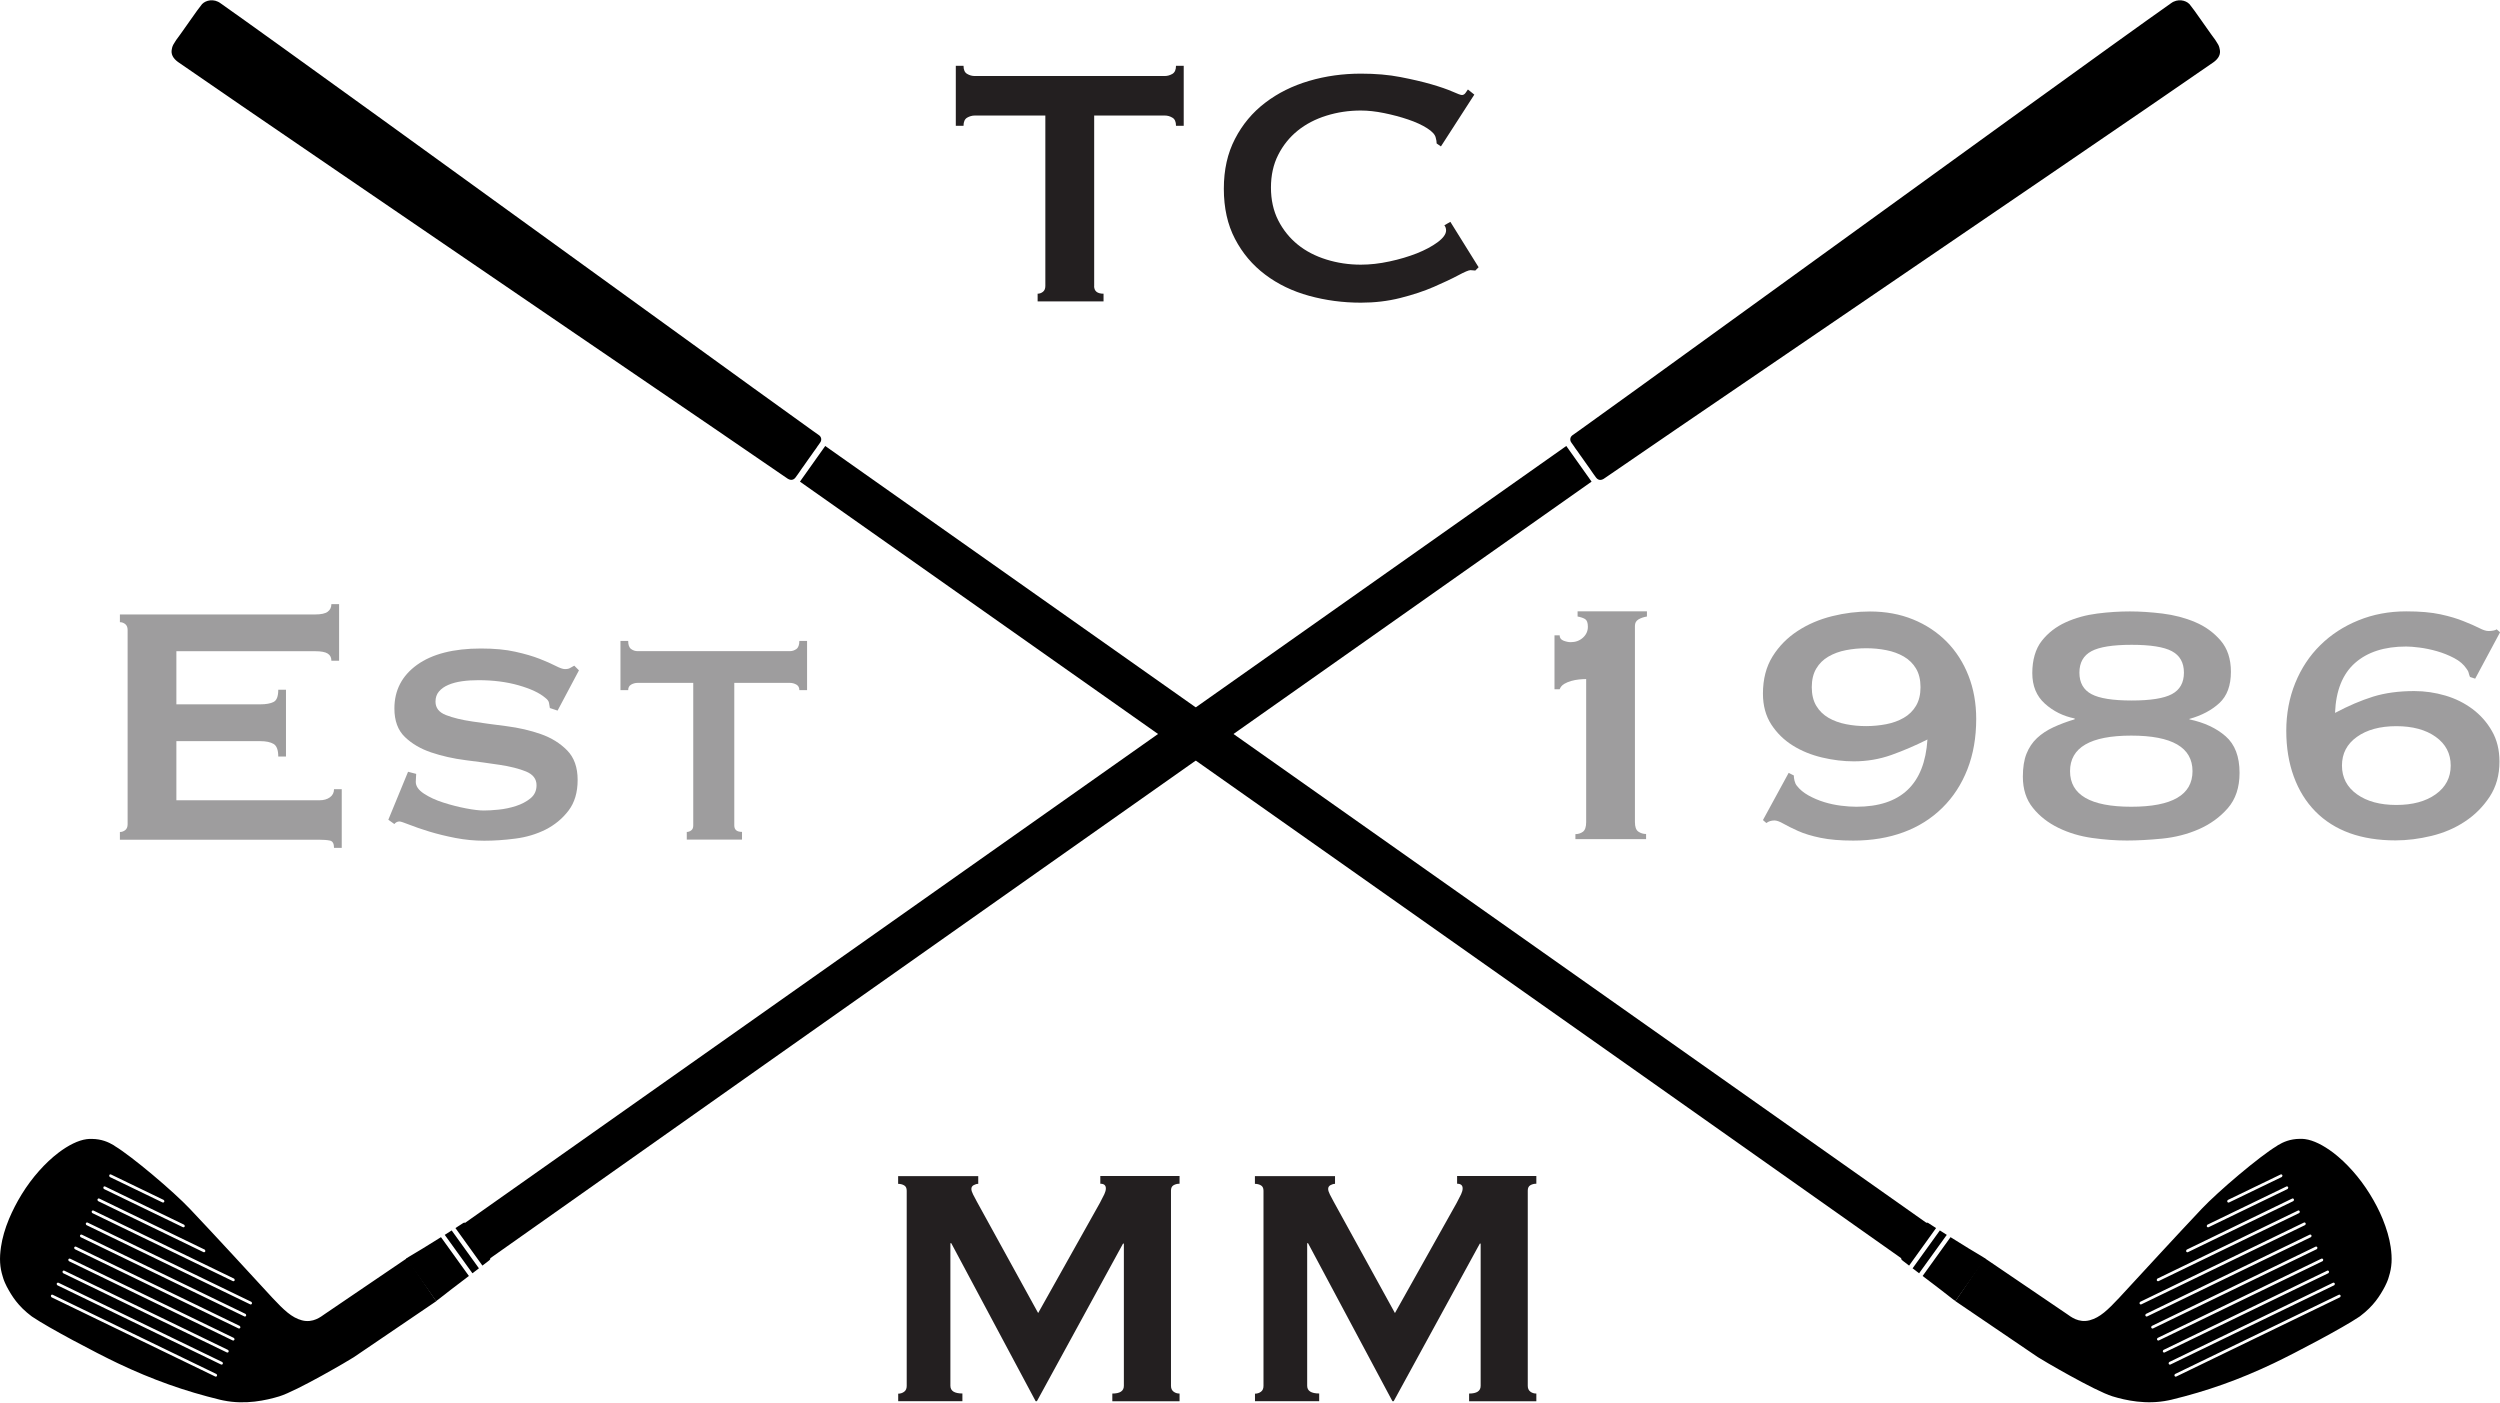
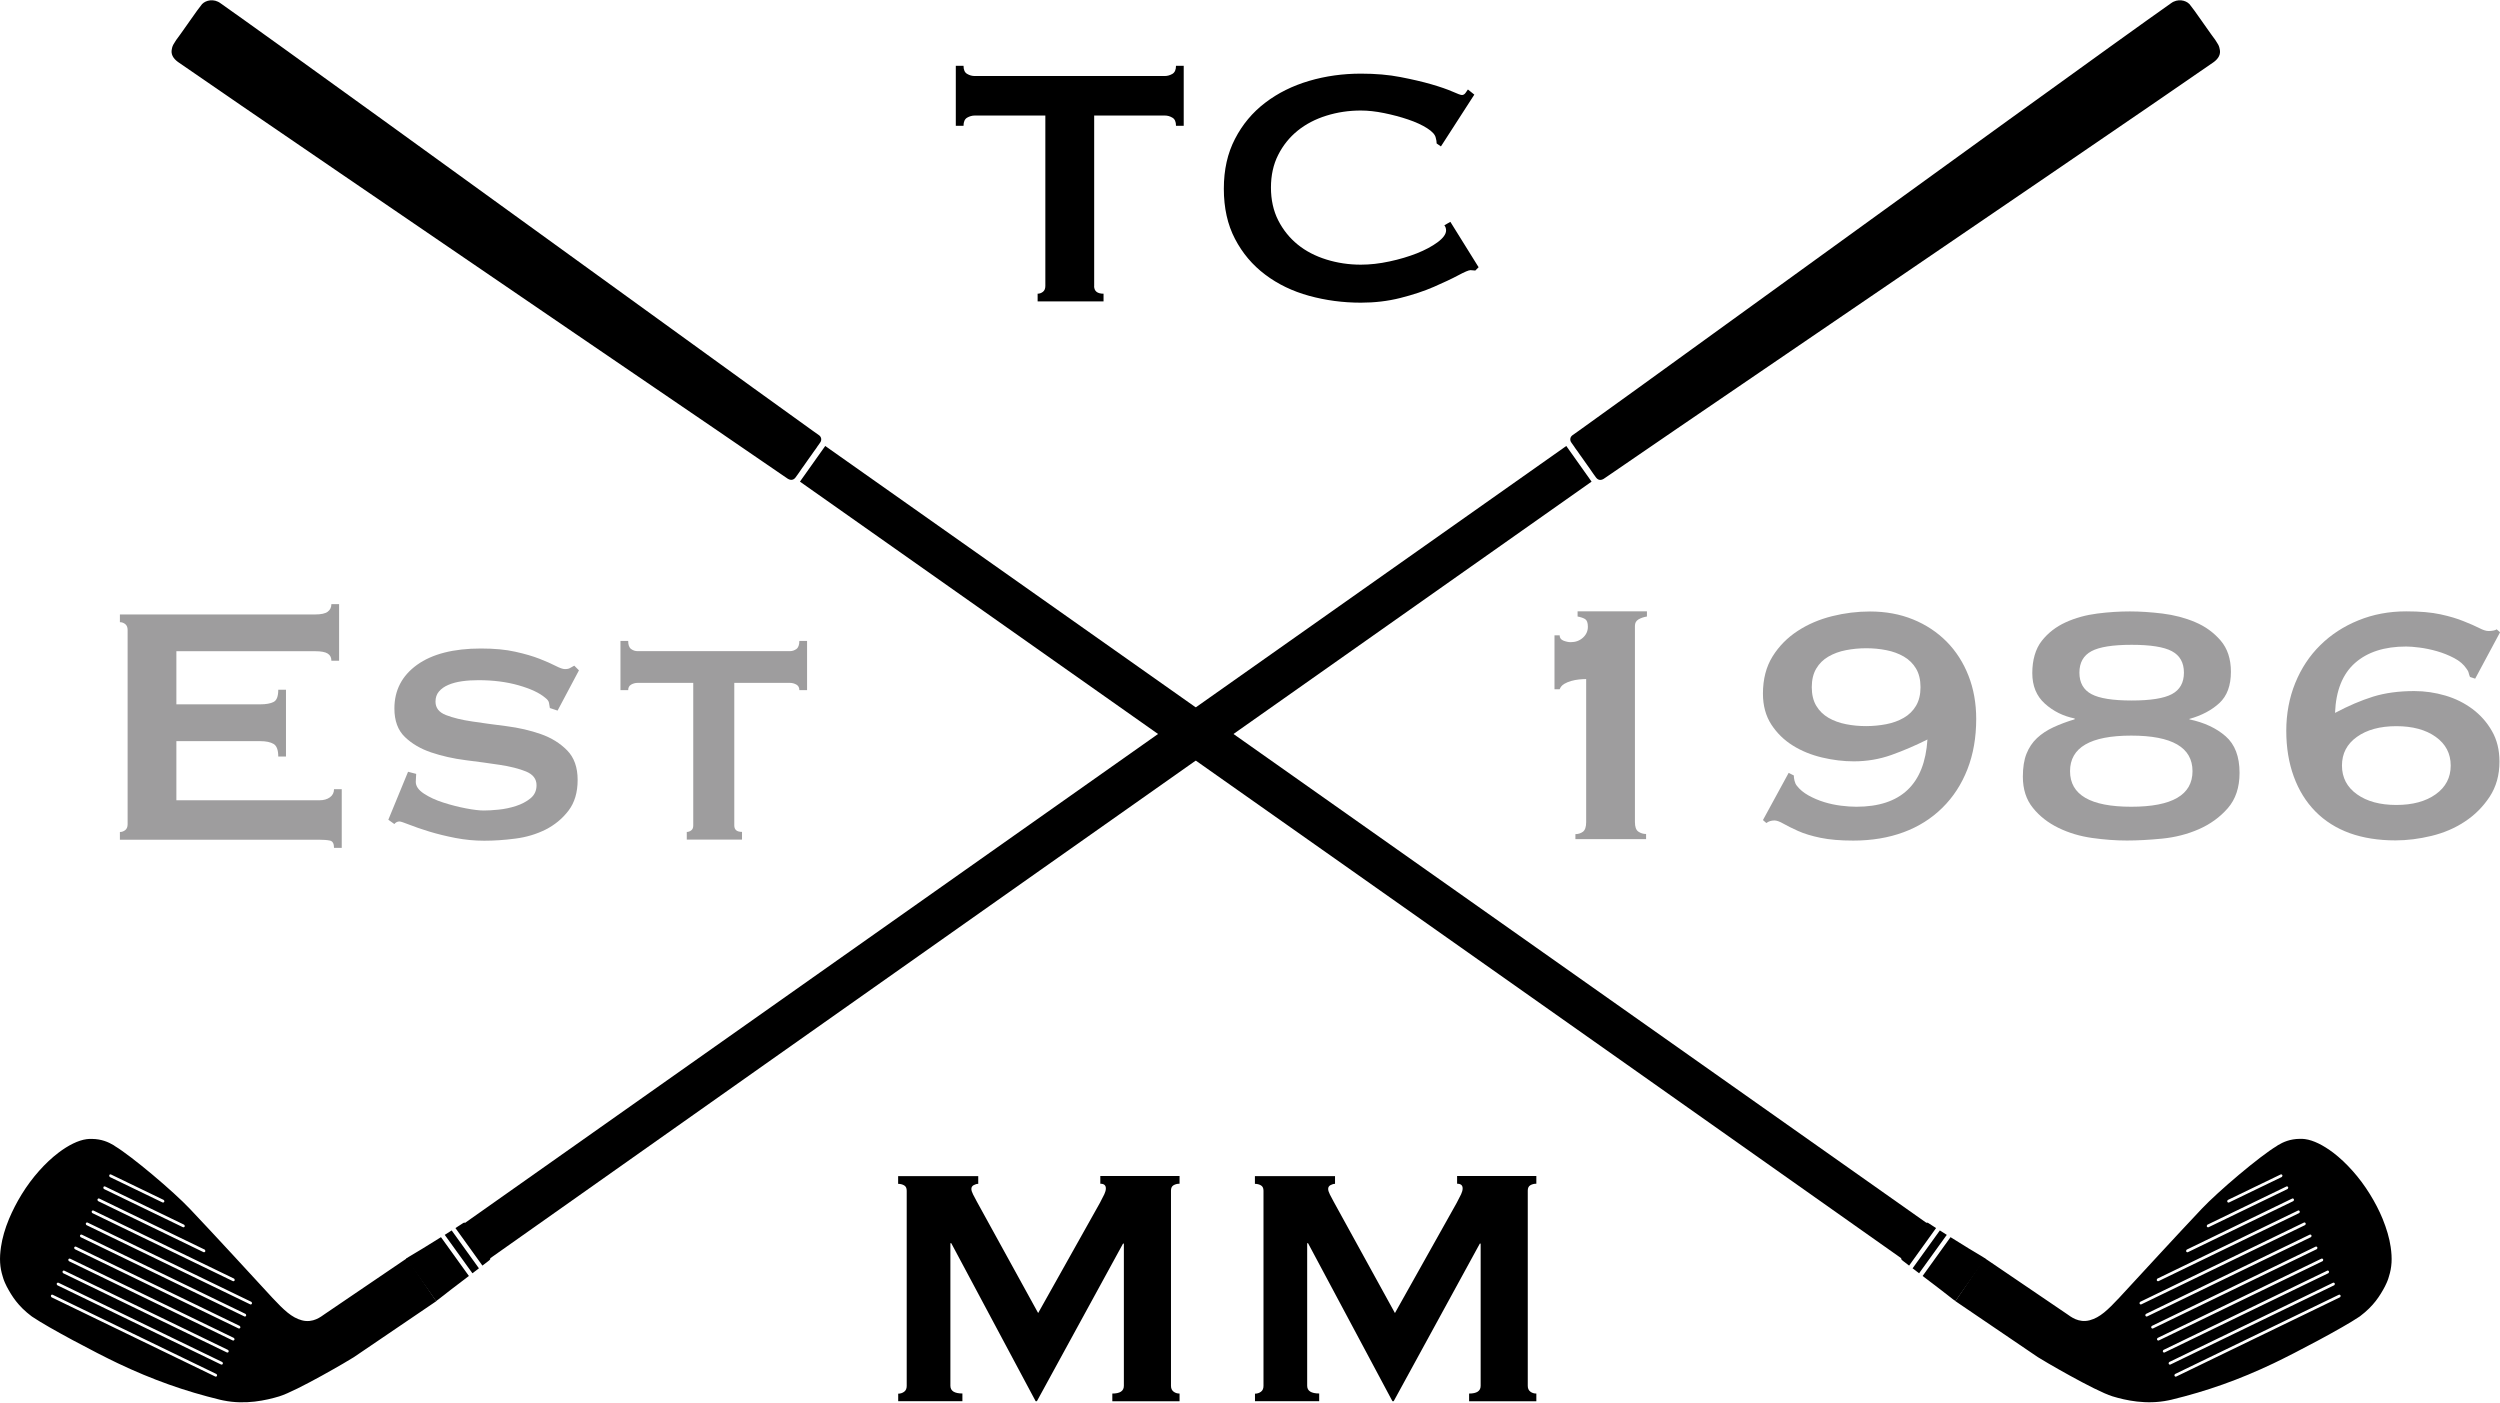
- <svg xmlns="http://www.w3.org/2000/svg" id="a" data-name="Layer 1" width="378.87" height="212.5" viewBox="0 0 378.87 212.5">
+ <svg xmlns="http://www.w3.org/2000/svg" id="a" data-name="Layer_1" width="378.87" height="212.5" viewBox="0 0 378.87 212.5">
  <defs>
    <style>
      .b {
-         fill: #231f20;
-       }
- 
-       .c {
        fill: #9e9d9e;
      }
    </style>
  </defs>
  <g>
-     <path class="b" d="M165.81,43.34c0,.78.48,1.17,1.43,1.17v1.17h-9.99v-1.17c.3,0,.57-.1.81-.29.24-.19.36-.49.36-.88v-25.83h-10.71c-.39,0-.77.11-1.14.32-.37.22-.55.63-.55,1.23h-1.17v-9.09h1.17c0,.61.18,1.02.55,1.23.37.22.75.32,1.14.32h28.82c.39,0,.77-.11,1.14-.32.37-.22.55-.63.55-1.23h1.17v9.09h-1.17c0-.61-.18-1.02-.55-1.23-.37-.22-.75-.32-1.14-.32h-10.71v25.83Z" />
-     <path class="b" d="M223.57,41c-.13,0-.25-.01-.36-.03-.11-.02-.23-.03-.36-.03-.26,0-.88.26-1.85.78-.97.52-2.21,1.1-3.7,1.75-1.49.65-3.19,1.21-5.09,1.69-1.9.48-3.89.71-5.97.71-2.73,0-5.34-.35-7.85-1.04-2.51-.69-4.73-1.76-6.65-3.21-1.93-1.45-3.45-3.25-4.58-5.42-1.13-2.16-1.69-4.69-1.69-7.59s.56-5.38,1.69-7.56c1.12-2.18,2.65-4.01,4.58-5.48,1.92-1.47,4.14-2.57,6.65-3.31,2.51-.74,5.13-1.1,7.85-1.1,2.21,0,4.21.17,6,.52,1.8.35,3.36.71,4.7,1.1,1.34.39,2.4.76,3.18,1.1.78.35,1.25.52,1.43.52.22,0,.4-.11.55-.32.15-.22.27-.39.36-.52l.97.78-5.06,7.85-.65-.45c0-.13-.01-.26-.03-.39-.02-.13-.05-.28-.1-.45-.09-.48-.52-.96-1.3-1.46-.78-.5-1.74-.94-2.89-1.33-1.15-.39-2.36-.71-3.63-.97-1.28-.26-2.46-.39-3.54-.39-1.82,0-3.56.26-5.22.78-1.67.52-3.12,1.28-4.35,2.27-1.23,1-2.22,2.22-2.95,3.67-.74,1.45-1.1,3.11-1.1,4.96s.37,3.52,1.1,4.96c.74,1.45,1.72,2.67,2.95,3.67,1.23,1,2.68,1.75,4.35,2.27,1.67.52,3.41.78,5.22.78,1.38,0,2.83-.16,4.35-.49,1.51-.32,2.9-.74,4.15-1.23,1.25-.5,2.3-1.06,3.15-1.69.84-.63,1.27-1.22,1.27-1.78,0-.3-.09-.56-.26-.78l.91-.52,4.28,6.88-.52.52Z" />
+     <path d="M165.81,43.34c0,.78.48,1.17,1.43,1.17v1.17h-9.99v-1.17c.3,0,.57-.1.81-.29.24-.19.36-.49.36-.88v-25.83h-10.71c-.39,0-.77.11-1.14.32-.37.22-.55.63-.55,1.23h-1.17v-9.09h1.17c0,.61.18,1.02.55,1.23.37.22.75.32,1.14.32h28.82c.39,0,.77-.11,1.14-.32.37-.22.55-.63.55-1.23h1.17v9.09h-1.17c0-.61-.18-1.02-.55-1.23-.37-.22-.75-.32-1.14-.32h-10.71v25.83Z" />
+     <path d="M223.57,41c-.13,0-.25-.01-.36-.03-.11-.02-.23-.03-.36-.03-.26,0-.88.26-1.85.78-.97.52-2.21,1.1-3.7,1.75-1.49.65-3.19,1.21-5.09,1.69-1.9.48-3.89.71-5.97.71-2.73,0-5.34-.35-7.85-1.04-2.51-.69-4.73-1.76-6.65-3.21-1.93-1.45-3.45-3.25-4.58-5.42-1.13-2.16-1.69-4.69-1.69-7.59s.56-5.38,1.69-7.56c1.12-2.18,2.65-4.01,4.58-5.48,1.92-1.47,4.14-2.57,6.65-3.31,2.51-.74,5.13-1.1,7.85-1.1,2.21,0,4.21.17,6,.52,1.8.35,3.36.71,4.7,1.1,1.34.39,2.4.76,3.18,1.1.78.35,1.25.52,1.43.52.22,0,.4-.11.55-.32.15-.22.27-.39.36-.52l.97.78-5.06,7.85-.65-.45c0-.13-.01-.26-.03-.39-.02-.13-.05-.28-.1-.45-.09-.48-.52-.96-1.3-1.46-.78-.5-1.74-.94-2.89-1.33-1.15-.39-2.36-.71-3.63-.97-1.28-.26-2.46-.39-3.54-.39-1.82,0-3.56.26-5.22.78-1.67.52-3.12,1.28-4.35,2.27-1.23,1-2.22,2.22-2.95,3.67-.74,1.45-1.1,3.11-1.1,4.96s.37,3.52,1.1,4.96c.74,1.45,1.72,2.67,2.95,3.67,1.23,1,2.68,1.75,4.35,2.27,1.67.52,3.41.78,5.22.78,1.38,0,2.83-.16,4.35-.49,1.51-.32,2.9-.74,4.15-1.23,1.25-.5,2.3-1.06,3.15-1.69.84-.63,1.27-1.22,1.27-1.78,0-.3-.09-.56-.26-.78l.91-.52,4.28,6.88-.52.52Z" />
  </g>
  <g>
-     <path class="b" d="M136.11,211.21c.35,0,.65-.1.91-.29.26-.19.39-.49.39-.88v-29.59c0-.39-.13-.66-.39-.81-.26-.15-.56-.23-.91-.23v-1.17h12.14v1.17c-.22,0-.44.06-.68.19-.24.13-.36.32-.36.58,0,.22.09.5.26.84.17.35.37.71.58,1.1l9.28,16.87,9.35-16.68c.3-.56.53-1.01.68-1.33.15-.32.23-.62.23-.88,0-.48-.28-.71-.84-.71v-1.17h12.01v1.17c-.35,0-.65.08-.91.23-.26.15-.39.42-.39.81v29.59c0,.39.13.68.39.88.26.2.56.29.91.29v1.17h-10.19v-1.17c1.17,0,1.75-.39,1.75-1.17v-21.55h-.13l-13.05,23.88h-.19l-12.79-23.95h-.13v21.61c0,.78.61,1.17,1.82,1.17v1.17h-9.73v-1.17Z" />
-     <path class="b" d="M190.18,211.21c.35,0,.65-.1.91-.29.26-.19.39-.49.39-.88v-29.59c0-.39-.13-.66-.39-.81-.26-.15-.56-.23-.91-.23v-1.17h12.14v1.17c-.22,0-.44.06-.68.19-.24.13-.36.32-.36.58,0,.22.09.5.26.84.17.35.37.71.58,1.1l9.28,16.87,9.35-16.68c.3-.56.53-1.01.68-1.33.15-.32.23-.62.23-.88,0-.48-.28-.71-.84-.71v-1.17h12.01v1.17c-.35,0-.65.08-.91.23-.26.15-.39.42-.39.81v29.59c0,.39.13.68.39.88.26.2.56.29.91.29v1.17h-10.19v-1.17c1.17,0,1.75-.39,1.75-1.17v-21.55h-.13l-13.05,23.88h-.19l-12.79-23.95h-.13v21.61c0,.78.61,1.17,1.82,1.17v1.17h-9.73v-1.17Z" />
+     <path d="M136.11,211.21c.35,0,.65-.1.91-.29.26-.19.39-.49.39-.88v-29.59c0-.39-.13-.66-.39-.81-.26-.15-.56-.23-.91-.23v-1.17h12.14v1.17c-.22,0-.44.06-.68.19-.24.13-.36.32-.36.58,0,.22.09.5.26.84.17.35.37.71.58,1.1l9.28,16.87,9.35-16.68c.3-.56.53-1.01.68-1.33.15-.32.23-.62.23-.88,0-.48-.28-.71-.84-.71v-1.17h12.01v1.17c-.35,0-.65.08-.91.23-.26.15-.39.42-.39.81v29.59c0,.39.13.68.39.88.26.2.56.29.91.29v1.17h-10.19v-1.17c1.17,0,1.75-.39,1.75-1.17v-21.55h-.13l-13.05,23.88h-.19l-12.79-23.95h-.13v21.61c0,.78.61,1.17,1.82,1.17v1.17h-9.73v-1.17Z" />
+     <path d="M190.18,211.21c.35,0,.65-.1.91-.29.26-.19.39-.49.39-.88v-29.59c0-.39-.13-.66-.39-.81-.26-.15-.56-.23-.91-.23v-1.17h12.14v1.17c-.22,0-.44.06-.68.19-.24.13-.36.32-.36.58,0,.22.09.5.26.84.17.35.37.71.58,1.1l9.28,16.87,9.35-16.68c.3-.56.53-1.01.68-1.33.15-.32.23-.62.23-.88,0-.48-.28-.71-.84-.71v-1.17h12.01v1.17c-.35,0-.65.08-.91.23-.26.15-.39.42-.39.81v29.59c0,.39.13.68.39.88.26.2.56.29.91.29v1.17h-10.19v-1.17c1.17,0,1.75-.39,1.75-1.17v-21.55h-.13l-13.05,23.88h-.19l-12.79-23.95h-.13v21.61c0,.78.61,1.17,1.82,1.17v1.17h-9.73v-1.17Z" />
  </g>
  <g>
-     <path class="c" d="M50.22,100.12c0-.48-.18-.83-.55-1.07-.37-.24-1.01-.36-1.91-.36h-21.03v8.05h12.72c.87,0,1.54-.12,2.01-.36.48-.24.71-.85.71-1.85h1.17v10.12h-1.17c0-.99-.24-1.63-.71-1.91-.48-.28-1.15-.42-2.01-.42h-12.72v8.96h21.68c.65,0,1.18-.15,1.59-.45.41-.3.62-.71.62-1.23h1.17v8.89h-1.17c0-.65-.21-1.02-.62-1.1-.41-.09-.94-.13-1.59-.13h-30.24v-1.17c.3,0,.57-.1.81-.29.24-.19.36-.49.36-.88v-29.46c0-.39-.12-.68-.36-.88-.24-.19-.51-.29-.81-.29v-1.17h29.59c.91,0,1.55-.14,1.91-.42.37-.28.55-.66.55-1.14h1.17v8.57h-1.17Z" />
-     <path class="c" d="M63.07,117.32c0,.17-.01.36-.03.55-.02.19-.03.4-.03.62,0,.65.41,1.24,1.23,1.78.82.54,1.81,1,2.95,1.36,1.15.37,2.29.66,3.44.88,1.15.22,2.04.32,2.69.32.61,0,1.35-.04,2.24-.13.89-.09,1.76-.27,2.63-.55.86-.28,1.6-.67,2.21-1.17.61-.5.91-1.16.91-1.98,0-.95-.53-1.64-1.59-2.08-1.06-.43-2.39-.77-3.99-1.01-1.6-.24-3.33-.48-5.19-.71-1.86-.24-3.59-.63-5.19-1.17-1.6-.54-2.93-1.32-3.99-2.34-1.06-1.02-1.59-2.46-1.59-4.32,0-2.77,1.15-4.97,3.44-6.62,2.29-1.64,5.52-2.47,9.67-2.47,2.03,0,3.77.16,5.22.49,1.45.32,2.67.68,3.67,1.07.99.39,1.81.75,2.43,1.07.63.32,1.09.49,1.4.49.35,0,.61-.05.78-.16.17-.11.39-.23.65-.36l.71.71-3.24,6.1-1.17-.39c-.04-.26-.09-.52-.13-.78-.04-.26-.24-.52-.58-.78-.87-.74-2.21-1.36-4.02-1.88-1.82-.52-3.85-.78-6.1-.78-.87,0-1.69.05-2.47.16-.78.11-1.47.29-2.08.55-.61.26-1.08.59-1.43,1.01-.35.41-.52.92-.52,1.53,0,.95.53,1.63,1.59,2.04,1.06.41,2.39.74,3.99.97,1.6.24,3.33.48,5.19.71,1.86.24,3.59.64,5.19,1.2,1.6.56,2.93,1.39,3.99,2.47,1.06,1.08,1.59,2.57,1.59,4.48s-.47,3.46-1.4,4.67c-.93,1.21-2.09,2.16-3.47,2.86-1.39.69-2.91,1.15-4.58,1.36-1.67.22-3.23.32-4.7.32s-2.93-.14-4.38-.42c-1.45-.28-2.77-.61-3.96-.97-1.19-.37-2.2-.71-3.02-1.04-.82-.32-1.32-.49-1.49-.49-.3,0-.56.13-.78.39l-.91-.65,2.99-7.27,1.23.32Z" />
-     <path class="c" d="M104.09,126.08c.22,0,.43-.07.65-.23.22-.15.32-.4.32-.75v-21.61h-8.44c-.35,0-.67.09-.97.26-.3.17-.45.45-.45.84h-1.17v-7.46h1.17c0,.61.15,1.02.45,1.23.3.22.63.32.97.32h23.1c.35,0,.67-.11.97-.32.3-.22.45-.63.45-1.23h1.17v7.46h-1.17c0-.39-.15-.67-.45-.84-.3-.17-.63-.26-.97-.26h-8.44v21.61c0,.65.39.97,1.17.97v1.17h-8.37v-1.17Z" />
+     <path class="b" d="M50.22,100.12c0-.48-.18-.83-.55-1.07-.37-.24-1.01-.36-1.91-.36h-21.03v8.05h12.72c.87,0,1.54-.12,2.01-.36.48-.24.71-.85.71-1.85h1.17v10.12h-1.17c0-.99-.24-1.63-.71-1.91-.48-.28-1.15-.42-2.01-.42h-12.72v8.96h21.68c.65,0,1.18-.15,1.59-.45.41-.3.62-.71.62-1.23h1.17v8.89h-1.17c0-.65-.21-1.02-.62-1.1-.41-.09-.94-.13-1.59-.13h-30.24v-1.17c.3,0,.57-.1.81-.29.24-.19.36-.49.36-.88v-29.46c0-.39-.12-.68-.36-.88-.24-.19-.51-.29-.81-.29v-1.17h29.59c.91,0,1.55-.14,1.91-.42.37-.28.55-.66.55-1.14h1.17v8.57h-1.17Z" />
+     <path class="b" d="M63.07,117.32c0,.17-.01.36-.03.55-.02.19-.03.4-.03.62,0,.65.41,1.24,1.23,1.78.82.54,1.81,1,2.95,1.36,1.15.37,2.29.66,3.44.88,1.15.22,2.04.32,2.69.32.61,0,1.35-.04,2.24-.13.89-.09,1.76-.27,2.63-.55.86-.28,1.6-.67,2.21-1.17.61-.5.91-1.16.91-1.98,0-.95-.53-1.64-1.59-2.08-1.06-.43-2.39-.77-3.99-1.01-1.6-.24-3.33-.48-5.19-.71-1.86-.24-3.59-.63-5.19-1.17-1.6-.54-2.93-1.32-3.99-2.34-1.06-1.02-1.59-2.46-1.59-4.32,0-2.77,1.15-4.97,3.44-6.62,2.29-1.64,5.52-2.47,9.67-2.47,2.03,0,3.77.16,5.22.49,1.45.32,2.67.68,3.67,1.07.99.39,1.81.75,2.43,1.07.63.32,1.09.49,1.4.49.35,0,.61-.05.78-.16.17-.11.39-.23.65-.36l.71.71-3.24,6.1-1.17-.39c-.04-.26-.09-.52-.13-.78-.04-.26-.24-.52-.58-.78-.87-.74-2.21-1.36-4.02-1.88-1.82-.52-3.85-.78-6.1-.78-.87,0-1.69.05-2.47.16-.78.11-1.47.29-2.08.55-.61.26-1.08.59-1.43,1.01-.35.41-.52.92-.52,1.53,0,.95.53,1.63,1.59,2.04,1.06.41,2.39.74,3.99.97,1.6.24,3.33.48,5.19.71,1.86.24,3.59.64,5.19,1.2,1.6.56,2.93,1.39,3.99,2.47,1.06,1.08,1.59,2.57,1.59,4.48s-.47,3.46-1.4,4.67c-.93,1.21-2.09,2.16-3.47,2.86-1.39.69-2.91,1.15-4.58,1.36-1.67.22-3.23.32-4.7.32s-2.93-.14-4.38-.42c-1.45-.28-2.77-.61-3.96-.97-1.19-.37-2.2-.71-3.02-1.04-.82-.32-1.32-.49-1.49-.49-.3,0-.56.13-.78.39l-.91-.65,2.99-7.27,1.23.32Z" />
+     <path class="b" d="M104.09,126.08c.22,0,.43-.07.65-.23.22-.15.32-.4.32-.75v-21.61h-8.44c-.35,0-.67.09-.97.26-.3.17-.45.45-.45.84h-1.17v-7.46h1.17c0,.61.15,1.02.45,1.23.3.22.63.32.97.32h23.1c.35,0,.67-.11.97-.32.3-.22.45-.63.45-1.23h1.17v7.46h-1.17c0-.39-.15-.67-.45-.84-.3-.17-.63-.26-.97-.26h-8.44v21.61c0,.65.39.97,1.17.97v1.17h-8.37v-1.17Z" />
  </g>
  <g>
-     <path class="c" d="M238.75,126.41c.43,0,.81-.12,1.14-.36.32-.24.49-.72.49-1.46v-21.68c-.3,0-.66.02-1.07.06-.41.04-.81.12-1.2.23-.39.11-.75.26-1.07.45-.32.19-.55.47-.68.81h-.78v-8.18h.78c0,.39.2.66.58.81.39.15.76.23,1.1.23.74,0,1.35-.23,1.85-.68.5-.45.75-1.01.75-1.65,0-.61-.14-.99-.42-1.17-.28-.17-.66-.3-1.14-.39v-.78h10.51v.78c-.52.09-.95.24-1.3.45-.35.22-.52.54-.52.97v29.72c0,.74.17,1.22.52,1.46.35.24.74.36,1.17.36v.78h-10.71v-.78Z" />
-     <path class="c" d="M271.07,117.13l.78.39c0,.22.03.48.1.78.07.3.18.56.36.78.43.56,1.02,1.05,1.75,1.46.74.41,1.53.75,2.37,1.01.84.26,1.7.44,2.56.55.86.11,1.64.16,2.34.16,6.75,0,10.34-3.4,10.77-10.19-1.82.91-3.63,1.69-5.45,2.34-1.82.65-3.72.97-5.71.97-1.56,0-3.16-.19-4.8-.58-1.64-.39-3.13-.99-4.45-1.82-1.32-.82-2.4-1.88-3.25-3.18-.84-1.3-1.27-2.86-1.27-4.67,0-2.21.49-4.09,1.46-5.65s2.24-2.84,3.8-3.86c1.56-1.02,3.3-1.76,5.22-2.24,1.92-.48,3.84-.71,5.74-.71,2.38,0,4.55.4,6.52,1.2,1.97.8,3.67,1.93,5.1,3.37,1.43,1.45,2.53,3.17,3.31,5.16.78,1.99,1.17,4.18,1.17,6.55,0,2.81-.44,5.35-1.33,7.63-.89,2.27-2.15,4.22-3.8,5.84-1.64,1.62-3.6,2.86-5.87,3.7-2.27.84-4.81,1.27-7.63,1.27-1.95,0-3.6-.14-4.96-.42-1.36-.28-2.5-.63-3.41-1.04-.91-.41-1.65-.78-2.21-1.1-.56-.32-1.02-.49-1.36-.49-.48,0-.89.13-1.23.39l-.52-.45,3.89-7.14ZM282.81,98.24c-1.04,0-2.06.1-3.05.29-1,.19-1.88.52-2.66.97-.78.45-1.4,1.06-1.85,1.82-.45.76-.68,1.7-.68,2.82s.23,2.07.68,2.82c.45.76,1.07,1.36,1.85,1.82.78.45,1.67.78,2.66.97.99.2,2.01.29,3.05.29s2.05-.1,3.05-.29c.99-.19,1.88-.52,2.66-.97.78-.45,1.4-1.06,1.85-1.82.45-.76.68-1.7.68-2.82s-.23-2.07-.68-2.82c-.45-.76-1.07-1.36-1.85-1.82-.78-.45-1.67-.78-2.66-.97-1-.2-2.01-.29-3.05-.29Z" />
-     <path class="c" d="M331.81,109.02c2.25.48,4.08,1.33,5.48,2.56,1.41,1.23,2.11,3.08,2.11,5.55,0,2.21-.6,3.99-1.78,5.35-1.19,1.36-2.65,2.42-4.38,3.18-1.73.76-3.58,1.23-5.55,1.43-1.97.19-3.75.29-5.35.29-1.69,0-3.45-.13-5.29-.39-1.84-.26-3.54-.77-5.1-1.53-1.56-.76-2.85-1.76-3.86-3.02-1.02-1.25-1.53-2.83-1.53-4.74,0-1.38.18-2.54.55-3.47.37-.93.9-1.72,1.59-2.37.69-.65,1.53-1.2,2.5-1.65.97-.45,2.04-.85,3.21-1.2v-.13c-1.73-.35-3.23-1.09-4.51-2.24-1.28-1.15-1.91-2.69-1.91-4.64s.48-3.66,1.43-4.87c.95-1.21,2.16-2.15,3.63-2.82,1.47-.67,3.07-1.11,4.8-1.33,1.73-.22,3.37-.32,4.93-.32s3.16.11,4.93.32c1.77.22,3.43.65,4.96,1.3,1.54.65,2.82,1.58,3.86,2.79,1.04,1.21,1.56,2.79,1.56,4.74,0,2.08-.58,3.66-1.75,4.74-1.17,1.08-2.68,1.88-4.54,2.4v-.06.13ZM322.99,111.48c-6.19,0-9.28,1.8-9.28,5.39s3.09,5.39,9.28,5.39,9.28-1.79,9.28-5.39-3.09-5.39-9.28-5.39ZM323.05,97.72c-2.86,0-4.89.32-6.1.97-1.21.65-1.82,1.73-1.82,3.25s.61,2.6,1.82,3.25c1.21.65,3.25.97,6.1.97s4.89-.32,6.1-.97c1.21-.65,1.82-1.73,1.82-3.25s-.61-2.6-1.82-3.25c-1.21-.65-3.25-.97-6.1-.97Z" />
-     <path class="c" d="M375.1,102.85l-.78-.26c-.09-.22-.15-.42-.2-.62-.04-.2-.15-.4-.32-.62-.43-.65-1.06-1.19-1.88-1.62-.82-.43-1.69-.78-2.6-1.04-.91-.26-1.78-.44-2.63-.55-.84-.11-1.53-.16-2.04-.16-3.29,0-5.87.83-7.76,2.5-1.88,1.67-2.89,4.19-3.02,7.56,2.03-1.08,3.96-1.9,5.78-2.47,1.82-.56,3.89-.84,6.23-.84,1.6,0,3.17.23,4.7.68,1.54.45,2.91,1.14,4.12,2.04,1.21.91,2.2,2.02,2.95,3.34.76,1.32,1.14,2.87,1.14,4.64,0,2.03-.5,3.81-1.49,5.32-1,1.51-2.25,2.77-3.76,3.76-1.51,1-3.2,1.72-5.06,2.17-1.86.45-3.68.68-5.45.68-2.6,0-4.91-.37-6.94-1.1-2.03-.74-3.76-1.83-5.19-3.28-1.43-1.45-2.52-3.21-3.28-5.29-.76-2.08-1.14-4.39-1.14-6.94s.45-5.01,1.36-7.24c.91-2.23,2.17-4.14,3.8-5.74,1.62-1.6,3.55-2.86,5.78-3.76,2.23-.91,4.64-1.36,7.24-1.36,2.08,0,3.81.15,5.19.45,1.38.3,2.55.65,3.5,1.04.99.39,1.78.74,2.37,1.04.58.3,1.05.45,1.4.45.26,0,.51-.02.75-.07.24-.04.4-.11.49-.19l.52.45-3.76,7.01ZM363.16,110.05c-2.47,0-4.46.54-5.97,1.62-1.52,1.08-2.27,2.53-2.27,4.35s.76,3.27,2.27,4.35c1.51,1.08,3.5,1.62,5.97,1.62s4.46-.54,5.97-1.62c1.51-1.08,2.27-2.53,2.27-4.35s-.76-3.27-2.27-4.35c-1.51-1.08-3.5-1.62-5.97-1.62Z" />
+     <path class="b" d="M238.75,126.41c.43,0,.81-.12,1.14-.36.32-.24.49-.72.49-1.46v-21.68c-.3,0-.66.02-1.07.06-.41.04-.81.12-1.2.23-.39.11-.75.26-1.07.45-.32.19-.55.47-.68.81h-.78v-8.18h.78c0,.39.2.66.58.81.39.15.76.23,1.1.23.74,0,1.35-.23,1.85-.68.5-.45.75-1.01.75-1.65,0-.61-.14-.99-.42-1.17-.28-.17-.66-.3-1.14-.39v-.78h10.51v.78c-.52.09-.95.24-1.3.45-.35.22-.52.54-.52.97v29.72c0,.74.17,1.22.52,1.46.35.24.74.36,1.17.36v.78h-10.71v-.78Z" />
+     <path class="b" d="M271.07,117.13l.78.39c0,.22.03.48.1.78.07.3.18.56.36.78.43.56,1.02,1.05,1.75,1.46.74.41,1.53.75,2.37,1.01.84.26,1.7.44,2.56.55.86.11,1.64.16,2.34.16,6.75,0,10.34-3.4,10.77-10.19-1.82.91-3.63,1.69-5.45,2.34-1.82.65-3.72.97-5.71.97-1.56,0-3.16-.19-4.8-.58-1.64-.39-3.13-.99-4.45-1.82-1.32-.82-2.4-1.88-3.25-3.18-.84-1.3-1.27-2.86-1.27-4.67,0-2.21.49-4.09,1.46-5.65s2.24-2.84,3.8-3.86c1.56-1.02,3.3-1.76,5.22-2.24,1.92-.48,3.84-.71,5.74-.71,2.38,0,4.55.4,6.52,1.2,1.97.8,3.67,1.93,5.1,3.37,1.43,1.45,2.53,3.17,3.31,5.16.78,1.99,1.17,4.18,1.17,6.55,0,2.81-.44,5.35-1.33,7.63-.89,2.27-2.15,4.22-3.8,5.84-1.64,1.62-3.6,2.86-5.87,3.7-2.27.84-4.81,1.27-7.63,1.27-1.95,0-3.6-.14-4.96-.42-1.36-.28-2.5-.63-3.41-1.04-.91-.41-1.65-.78-2.21-1.1-.56-.32-1.02-.49-1.36-.49-.48,0-.89.13-1.23.39l-.52-.45,3.89-7.14ZM282.81,98.24c-1.04,0-2.06.1-3.05.29-1,.19-1.88.52-2.66.97-.78.45-1.4,1.06-1.85,1.82-.45.76-.68,1.7-.68,2.82s.23,2.07.68,2.82c.45.76,1.07,1.36,1.85,1.82.78.45,1.67.78,2.66.97.99.2,2.01.29,3.05.29s2.05-.1,3.05-.29c.99-.19,1.88-.52,2.66-.97.78-.45,1.4-1.06,1.85-1.82.45-.76.68-1.7.68-2.82s-.23-2.07-.68-2.82c-.45-.76-1.07-1.36-1.85-1.82-.78-.45-1.67-.78-2.66-.97-1-.2-2.01-.29-3.05-.29Z" />
+     <path class="b" d="M331.81,109.02c2.25.48,4.08,1.33,5.48,2.56,1.41,1.23,2.11,3.08,2.11,5.55,0,2.21-.6,3.99-1.78,5.35-1.19,1.36-2.65,2.42-4.38,3.18-1.73.76-3.58,1.23-5.55,1.43-1.97.19-3.75.29-5.35.29-1.69,0-3.45-.13-5.29-.39-1.84-.26-3.54-.77-5.1-1.53-1.56-.76-2.85-1.76-3.86-3.02-1.02-1.25-1.53-2.83-1.53-4.74,0-1.38.18-2.54.55-3.47.37-.93.9-1.72,1.59-2.37.69-.65,1.53-1.2,2.5-1.65.97-.45,2.04-.85,3.21-1.2v-.13c-1.73-.35-3.23-1.09-4.51-2.24-1.28-1.15-1.91-2.69-1.91-4.64s.48-3.66,1.43-4.87c.95-1.21,2.16-2.15,3.63-2.82,1.47-.67,3.07-1.11,4.8-1.33,1.73-.22,3.37-.32,4.93-.32s3.16.11,4.93.32c1.77.22,3.43.65,4.96,1.3,1.54.65,2.82,1.58,3.86,2.79,1.04,1.21,1.56,2.79,1.56,4.74,0,2.08-.58,3.66-1.75,4.74-1.17,1.08-2.68,1.88-4.54,2.4v-.06.13ZM322.99,111.48c-6.19,0-9.28,1.8-9.28,5.39s3.09,5.39,9.28,5.39,9.28-1.79,9.28-5.39-3.09-5.39-9.28-5.39ZM323.05,97.72c-2.86,0-4.89.32-6.1.97-1.21.65-1.82,1.73-1.82,3.25s.61,2.6,1.82,3.25c1.21.65,3.25.97,6.1.97s4.89-.32,6.1-.97c1.21-.65,1.82-1.73,1.82-3.25s-.61-2.6-1.82-3.25c-1.21-.65-3.25-.97-6.1-.97Z" />
+     <path class="b" d="M375.1,102.85l-.78-.26c-.09-.22-.15-.42-.2-.62-.04-.2-.15-.4-.32-.62-.43-.65-1.06-1.19-1.88-1.62-.82-.43-1.69-.78-2.6-1.04-.91-.26-1.78-.44-2.63-.55-.84-.11-1.53-.16-2.04-.16-3.29,0-5.87.83-7.76,2.5-1.88,1.67-2.89,4.19-3.02,7.56,2.03-1.08,3.96-1.9,5.78-2.47,1.82-.56,3.89-.84,6.23-.84,1.6,0,3.17.23,4.7.68,1.54.45,2.91,1.14,4.12,2.04,1.21.91,2.2,2.02,2.95,3.34.76,1.32,1.14,2.87,1.14,4.64,0,2.03-.5,3.81-1.49,5.32-1,1.51-2.25,2.77-3.76,3.76-1.51,1-3.2,1.72-5.06,2.17-1.86.45-3.68.68-5.45.68-2.6,0-4.91-.37-6.94-1.1-2.03-.74-3.76-1.83-5.19-3.28-1.43-1.45-2.52-3.21-3.28-5.29-.76-2.08-1.14-4.39-1.14-6.94s.45-5.01,1.36-7.24c.91-2.23,2.17-4.14,3.8-5.74,1.62-1.6,3.55-2.86,5.78-3.76,2.23-.91,4.64-1.36,7.24-1.36,2.08,0,3.81.15,5.19.45,1.38.3,2.55.65,3.5,1.04.99.39,1.78.74,2.37,1.04.58.3,1.05.45,1.4.45.26,0,.51-.02.75-.07.24-.04.4-.11.49-.19l.52.45-3.76,7.01ZM363.16,110.05c-2.47,0-4.46.54-5.97,1.62-1.52,1.08-2.27,2.53-2.27,4.35s.76,3.27,2.27,4.35c1.51,1.08,3.5,1.62,5.97,1.62s4.46-.54,5.97-1.62c1.51-1.08,2.27-2.53,2.27-4.35s-.76-3.27-2.27-4.35c-1.51-1.08-3.5-1.62-5.97-1.62Z" />
  </g>
  <g>
    <path d="M336.39,7.45c-.05-.32-.16-.61-.32-.84-.05-.08-.11-.17-.16-.26-.07-.12-.14-.24-.21-.33-.09-.12-.28-.39-.44-.6l-.19-.26c-.23-.32-.73-1.01-1.01-1.43-.11-.16-.22-.31-.33-.47l-1.17-1.65c-.59-.8-.63-.84-.76-1,0,0,0,0,0,0,0,0,0,0,0,0,0,0,0,0-.01,0,0,0-.02-.02-.02-.02-.53-.54-1.74-.86-2.77-.09-6.56,4.6-38.4,27.65-61.65,44.49-14.78,10.7-26.46,19.15-28.07,20.28l-.99.7c-.39.29-.39.79-.16,1.09l.11.16c.05.07.1.15.19.27l.09.12h0s.05.08.06.09c.03.04.06.09.09.14.05.07.09.13.14.2l.06.08c.04.05.07.11.11.15.06.08.12.17.18.25.07.11.14.21.22.32.06.08.12.16.17.24.07.1.13.2.21.29.08.1.15.21.22.31.07.1.14.2.21.3.12.16.22.31.33.47.12.18.25.36.38.53.06.08.12.16.17.25.07.1.13.19.2.29.06.08.11.15.16.23.06.08.11.16.17.24,0,0,.08.12.09.12l.17.24c.21.29.45.38.66.38.23,0,.42-.11.51-.16l.28-.19c.18-.12.36-.23.66-.45,1.41-1,15.29-10.46,31.37-21.42,23.06-15.71,51.75-35.27,60.13-41.09.78-.57,1.09-1.22.93-1.94Z" />
    <g>
      <path d="M74.18,190.51c-.07-.1-.11-.15-.18-.25-.04-.05-.06-.08-.09-.13-.15-.21-.27-.39-.4-.56-.14-.2-.27-.39-.41-.58-.25-.36-.23-.3-.55-.77-.18-.25-.36-.5-.53-.75-.16-.22-.31-.44-.46-.65-.16-.22-.05-.07-.2-.28-.06-.09-.12-.17-.18-.26-.08-.12-.16-.23-.24-.34-.03-.04-.04-.06-.08-.11-.03-.04-.06-.09-.09-.13-.08-.11-.13-.18-.2-.28-.06-.08-.1-.14-.21-.13-.09,0-.14.05-.24.11-.38.24-.74.48-1.1.71l4.09,5.69c.29-.23.58-.44.9-.69.12-.1.24-.18.28-.29.04-.1-.03-.18-.12-.31Z" />
      <g>
        <path d="M66.83,187.49c-1.99,1.25-3.66,2.27-4.89,2.99-.19.11-.29.2-.39.27.06.08.12.17.18.25.1.14.19.28.29.41.04.05.07.1.11.16.03.04.06.08.09.12.09.12.17.25.26.37.06.09.12.17.18.26.15.2.29.42.44.62.14.2.28.4.42.6.16.22.32.45.48.68.27.37.52.74.78,1.1.14.19.27.39.41.58.12.17.24.35.37.53.03.04.06.09.09.13.06.09.13.18.19.27.08.12.17.24.25.35.1-.07.25-.17.38-.28,1-.8,2.34-1.82,4.59-3.53l-4.23-5.88Z" />
        <path d="M71.6,192.96c.31-.24.64-.49.98-.75l-4.13-5.74c-.36.23-.71.45-1.05.67l4.2,5.83Z" />
      </g>
    </g>
    <path d="M66.03,197.07s-.04-.06-.06-.09c-.01-.01-.02-.03-.03-.04-.29-.43-.58-.85-.87-1.28-.22-.32-.44-.64-.65-.96-.18-.27-.37-.54-.55-.81-.39-.58-.78-1.15-1.17-1.73-.3-.44-.6-.88-.9-1.33-.04-.05-.07-.1-.11-.16-.17.11-.33.23-.5.34-4,2.72-8,5.43-12,8.15-.54.37-1.74,1.38-3.44.93-1.55-.41-2.74-1.57-4.45-3.39-.08-.08-.15-.16-.23-.25-3.28-3.56-8.37-9.11-12.29-13.25-2.51-2.66-8.81-7.97-11.35-9.5-.02-.01-.16-.12-.18-.13-.84-.5-1.85-.95-3.32-.97-.12,0-.25,0-.38,0-.14,0-.29.02-.43.04-1.26.17-2.76.91-4.27,2.06-1.97,1.5-3.98,3.72-5.57,6.31-.75,1.22-1.39,2.48-1.91,3.71-.61,1.47-1.03,2.92-1.22,4.25-.26,1.76-.18,3.08.26,4.48.01.04.09.28.1.33.05.12.07.2.1.28.05.12.07.18.14.34.07.18.21.47.28.59.76,1.42,1.69,2.94,3.77,4.5.05.04.1.07.15.1,2.4,1.63,9.58,5.43,12.93,7.02,5.22,2.48,10.12,4.22,15.52,5.53.14.03.28.06.42.09,3.37.7,6.53-.02,8.49-.61,2.67-.81,10.77-5.57,11.31-5.94,4-2.72,8-5.43,12-8.15.17-.11.33-.23.5-.34-.03-.04-.05-.07-.07-.11ZM16.56,178.08c.05-.1.16-.13.26-.09l7.97,3.85c.06.03.09.08.1.14.02.05.03.11,0,.16-.05.09-.16.13-.26.09l-7.97-3.85c-.06-.03-.09-.08-.09-.14-.02-.05-.03-.11,0-.16ZM15.67,179.9c.05-.1.16-.13.26-.09l11.95,5.78c.06.03.09.08.1.14.02.05.03.11,0,.16-.05.09-.16.13-.26.09l-11.95-5.78c-.06-.03-.09-.08-.09-.14-.02-.05-.03-.11,0-.16ZM14.79,181.73c.05-.09.16-.14.26-.09l15.96,7.73c.06.03.09.08.09.14.02.05.03.11,0,.16-.05.09-.16.13-.26.09l-15.96-7.73c-.06-.03-.09-.08-.09-.14-.02-.05-.03-.11,0-.16ZM13.91,183.55c.05-.1.16-.13.26-.09l21.28,10.3c.06.03.09.08.1.14.02.05.03.11,0,.16-.05.1-.16.13-.26.09l-21.28-10.3c-.06-.03-.09-.08-.1-.14-.02-.05-.03-.11,0-.16ZM32.88,208.52c-.05.09-.16.14-.26.09l-24.79-12c-.06-.03-.09-.08-.1-.14-.02-.05-.03-.11,0-.16.05-.1.16-.14.26-.09l24.79,12c.06.03.09.08.1.14.02.05.03.11,0,.16ZM33.76,206.7c-.05.09-.16.13-.26.09l-24.79-12c-.06-.03-.09-.08-.1-.14-.02-.05-.03-.11,0-.16.05-.09.16-.13.26-.09l24.79,12c.06.03.09.08.1.14.02.05.03.11,0,.16ZM34.64,204.87c-.05.1-.16.13-.26.09l-24.79-12c-.06-.03-.09-.08-.1-.14-.02-.05-.03-.11,0-.16.05-.1.16-.14.26-.09l24.79,12c.06.03.09.08.1.14.02.05.03.11,0,.16ZM35.52,203.05c-.05.1-.16.13-.26.09l-24.79-12c-.06-.03-.09-.08-.1-.14-.02-.05-.03-.11,0-.16.05-.09.16-.13.26-.09l24.79,12c.06.03.09.08.1.14.02.05.03.11,0,.16ZM36.41,201.23c-.05.09-.16.13-.26.09l-24.79-12c-.06-.03-.09-.08-.1-.14-.02-.05-.03-.11,0-.16.05-.09.16-.13.26-.09l24.79,12c.06.03.09.08.1.14.02.05.03.11,0,.16ZM37.29,199.41c-.05.1-.16.14-.26.09l-24.79-12c-.06-.03-.09-.08-.1-.14-.02-.05-.03-.11,0-.16.05-.09.16-.13.26-.09l24.79,12c.06.03.09.08.1.14.02.05.03.11,0,.16ZM38.17,197.58c-.05.1-.16.14-.26.09l-24.79-12c-.06-.03-.09-.08-.1-.14-.02-.05-.03-.11,0-.16.05-.1.16-.13.26-.09l24.79,12c.06.03.09.08.1.14.02.05.03.11,0,.16Z" />
    <path d="M237.38,67.58c-55.95,39.46-111.3,78.51-167.24,117.98.04.05.07.1.11.16.06.09.13.18.19.27.03.04.05.07.08.11.02.03.04.06.06.09.07.09.13.19.2.28.05.07.1.14.15.21.13.18.25.36.38.54.13.18.26.36.38.55.15.21.29.42.44.63.23.33.49.65.7,1,.11.16.23.32.34.48.11.16.22.31.33.47.03.04.05.07.08.11.05.07.1.14.15.21.06.09.13.18.19.28,55.94-39.52,111.3-78.51,167.28-117.96l-3.83-5.4Z" />
  </g>
  <g>
    <path d="M26.04,7.45c.05-.32.16-.61.32-.84.05-.08.11-.17.16-.26.07-.12.14-.24.21-.33.09-.12.28-.39.44-.6l.19-.26c.23-.32.73-1.01,1.01-1.43.11-.16.22-.31.33-.47l1.17-1.65c.59-.8.63-.84.76-1,0,0,0,0,0,0,0,0,0,0,0,0,0,0,0,0,.01,0,0,0,.02-.02.02-.02.53-.54,1.74-.86,2.77-.09,6.56,4.6,38.4,27.65,61.65,44.49,14.78,10.7,26.46,19.15,28.07,20.28l.99.7c.39.29.39.79.16,1.09l-.11.16c-.05.07-.1.15-.19.27l-.09.12h0s-.05.08-.06.09c-.03.04-.06.09-.09.14-.05.07-.09.13-.14.2l-.06.08c-.04.05-.07.11-.11.15-.06.08-.12.17-.18.25-.07.11-.14.21-.22.32-.06.08-.12.16-.17.24-.07.1-.13.2-.21.29-.08.1-.15.21-.22.31-.07.1-.14.2-.21.3-.12.16-.22.31-.33.47-.12.18-.25.36-.38.53-.06.08-.12.16-.17.25-.07.1-.13.19-.2.29-.06.08-.11.15-.16.23-.06.08-.11.16-.17.24,0,0-.08.12-.09.12l-.17.24c-.21.29-.45.37-.66.37-.23,0-.42-.11-.51-.16l-.28-.19c-.18-.12-.36-.23-.66-.45-1.41-1-15.29-10.46-31.37-21.42C64.05,34.76,35.35,15.21,26.97,9.39c-.78-.57-1.09-1.22-.93-1.94Z" />
    <g>
      <path d="M288.25,190.51c.07-.1.11-.15.18-.25.04-.05.06-.08.09-.13.15-.21.27-.39.4-.56.14-.2.27-.39.41-.58.25-.36.23-.3.55-.77.18-.25.36-.5.53-.75.16-.22.31-.44.46-.65.16-.22.05-.07.2-.28.06-.09.12-.17.18-.26.08-.12.16-.23.24-.34.03-.04.04-.06.08-.11.03-.04.06-.09.09-.13.08-.11.13-.18.2-.28.06-.08.1-.14.21-.13.09,0,.14.05.24.11.38.24.74.48,1.1.71l-4.09,5.69c-.29-.23-.58-.44-.9-.69-.12-.1-.24-.18-.28-.29-.04-.1.03-.18.12-.31Z" />
      <g>
        <path d="M295.6,187.49c1.99,1.25,3.66,2.27,4.89,2.99.19.11.29.2.39.27-.06.08-.12.17-.18.25-.1.14-.19.28-.29.41-.04.05-.07.1-.11.16-.03.04-.06.08-.09.12-.09.12-.17.25-.26.37-.06.09-.12.17-.18.26-.15.2-.29.42-.44.62-.14.2-.28.4-.42.6-.16.22-.32.45-.48.68-.27.37-.52.74-.78,1.1-.14.19-.27.39-.41.58-.12.17-.24.35-.37.53-.03.04-.06.09-.09.13-.06.09-.13.18-.19.27-.08.12-.17.24-.25.35-.1-.07-.25-.17-.38-.28-1-.8-2.34-1.82-4.59-3.53l4.23-5.88Z" />
        <path d="M290.83,192.96c-.31-.24-.64-.49-.98-.75l4.13-5.74c.36.23.71.45,1.05.67l-4.2,5.83Z" />
      </g>
    </g>
    <path d="M296.33,197.18c.17.11.33.23.5.34,4,2.72,8,5.43,12,8.15.54.37,8.64,5.12,11.31,5.94,1.96.6,5.12,1.31,8.49.61.14-.03.28-.05.42-.09,5.4-1.31,10.3-3.04,15.52-5.53,3.34-1.59,10.52-5.39,12.93-7.02.05-.03.1-.07.15-.1,2.08-1.57,3.01-3.08,3.77-4.5.06-.12.21-.41.28-.59.07-.16.09-.22.14-.34.03-.08.05-.16.1-.28.02-.04.09-.28.1-.33.44-1.39.52-2.71.26-4.48-.19-1.33-.62-2.77-1.22-4.25-.51-1.24-1.16-2.5-1.91-3.71-1.59-2.59-3.6-4.8-5.57-6.31-1.52-1.15-3.01-1.89-4.27-2.06-.15-.02-.29-.03-.43-.04-.13,0-.25,0-.38,0-1.47.02-2.48.47-3.32.97-.02.01-.16.12-.18.13-2.55,1.52-8.84,6.84-11.35,9.5-3.91,4.14-9.01,9.7-12.29,13.25-.08.08-.15.17-.23.25-1.71,1.82-2.9,2.98-4.45,3.39-1.7.45-2.9-.56-3.44-.93-4-2.72-8-5.43-12-8.15-.17-.11-.33-.22-.5-.34-.04.05-.07.1-.11.16-.3.44-.6.89-.9,1.33-.39.58-.78,1.15-1.17,1.73-.18.27-.37.54-.55.81-.22.32-.44.64-.65.96-.29.43-.58.85-.87,1.28,0,.01-.02.03-.03.04-.02.03-.04.06-.06.09-.02.04-.05.07-.07.11ZM345.87,178.24c0,.06-.04.12-.09.14l-7.97,3.85c-.1.05-.21,0-.26-.09-.03-.05-.02-.11,0-.16,0-.06.04-.12.1-.14l7.97-3.85c.09-.05.21,0,.26.09.03.05.02.11,0,.16ZM346.75,180.06c0,.06-.04.11-.09.14l-11.95,5.78c-.09.05-.21,0-.26-.09-.03-.05-.02-.11,0-.16,0-.06.04-.11.1-.14l11.95-5.78c.09-.05.21,0,.26.09.03.05.02.11,0,.16ZM347.63,181.89c0,.06-.04.11-.09.14l-15.96,7.73c-.09.05-.21,0-.26-.09-.03-.05-.02-.11,0-.16,0-.06.04-.11.09-.14l15.96-7.73c.09-.05.21,0,.26.09.03.05.02.11,0,.16ZM348.51,183.71c0,.06-.04.12-.1.14l-21.28,10.3c-.09.05-.21,0-.26-.09-.03-.05-.02-.11,0-.16,0-.06.04-.11.1-.14l21.28-10.3c.09-.05.21,0,.26.09.03.05.02.11,0,.16ZM329.55,208.36c0-.06.04-.12.1-.14l24.79-12c.1-.05.21,0,.26.09.03.05.02.11,0,.16,0,.06-.04.12-.1.14l-24.79,12c-.1.05-.21,0-.26-.09-.03-.05-.02-.11,0-.16ZM328.67,206.54c0-.06.04-.12.1-.14l24.79-12c.1-.05.21,0,.26.09.03.05.02.11,0,.16,0,.06-.04.12-.1.14l-24.79,12c-.1.05-.21,0-.26-.09-.03-.05-.02-.11,0-.16ZM327.79,204.71c0-.06.04-.11.1-.14l24.79-12c.1-.05.21,0,.26.09.03.05.02.11,0,.16,0,.06-.04.11-.1.14l-24.79,12c-.1.05-.21,0-.26-.09-.03-.05-.02-.11,0-.16ZM326.91,202.89c0-.06.04-.12.1-.14l24.79-12c.09-.05.21,0,.26.09.03.05.02.11,0,.16,0,.06-.04.11-.1.14l-24.79,12c-.09.05-.21,0-.26-.09-.03-.05-.02-.11,0-.16ZM326.03,201.07c0-.06.04-.12.1-.14l24.79-12c.09-.05.21,0,.26.09.03.05.02.11,0,.16,0,.06-.04.12-.1.14l-24.79,12c-.09.05-.21,0-.26-.09-.03-.05-.02-.11,0-.16ZM325.14,199.25c0-.06.04-.12.1-.14l24.79-12c.09-.05.21,0,.26.09.03.05.02.11,0,.16,0,.06-.04.12-.1.14l-24.79,12c-.09.05-.21,0-.26-.09-.03-.05-.02-.11,0-.16ZM324.26,197.42c0-.06.04-.12.1-.14l24.79-12c.09-.05.21,0,.26.09.03.05.02.11,0,.16,0,.06-.04.11-.1.14l-24.79,12c-.1.05-.21,0-.26-.09-.03-.05-.02-.11,0-.16Z" />
    <path d="M125.05,67.58c55.95,39.46,111.3,78.51,167.24,117.98-.04.05-.07.1-.11.16-.06.09-.13.18-.19.27-.03.04-.05.07-.08.11-.02.03-.04.06-.06.09-.07.09-.13.19-.2.28-.05.07-.1.14-.15.21-.13.18-.25.36-.38.54-.13.18-.26.36-.38.55-.15.21-.29.42-.44.63-.23.33-.49.65-.7,1-.11.16-.23.32-.34.48-.11.16-.22.31-.33.47-.03.04-.05.07-.08.11-.05.07-.1.14-.15.21-.06.09-.13.18-.19.28-55.94-39.52-111.3-78.51-167.28-117.96l3.83-5.4Z" />
  </g>
</svg>
